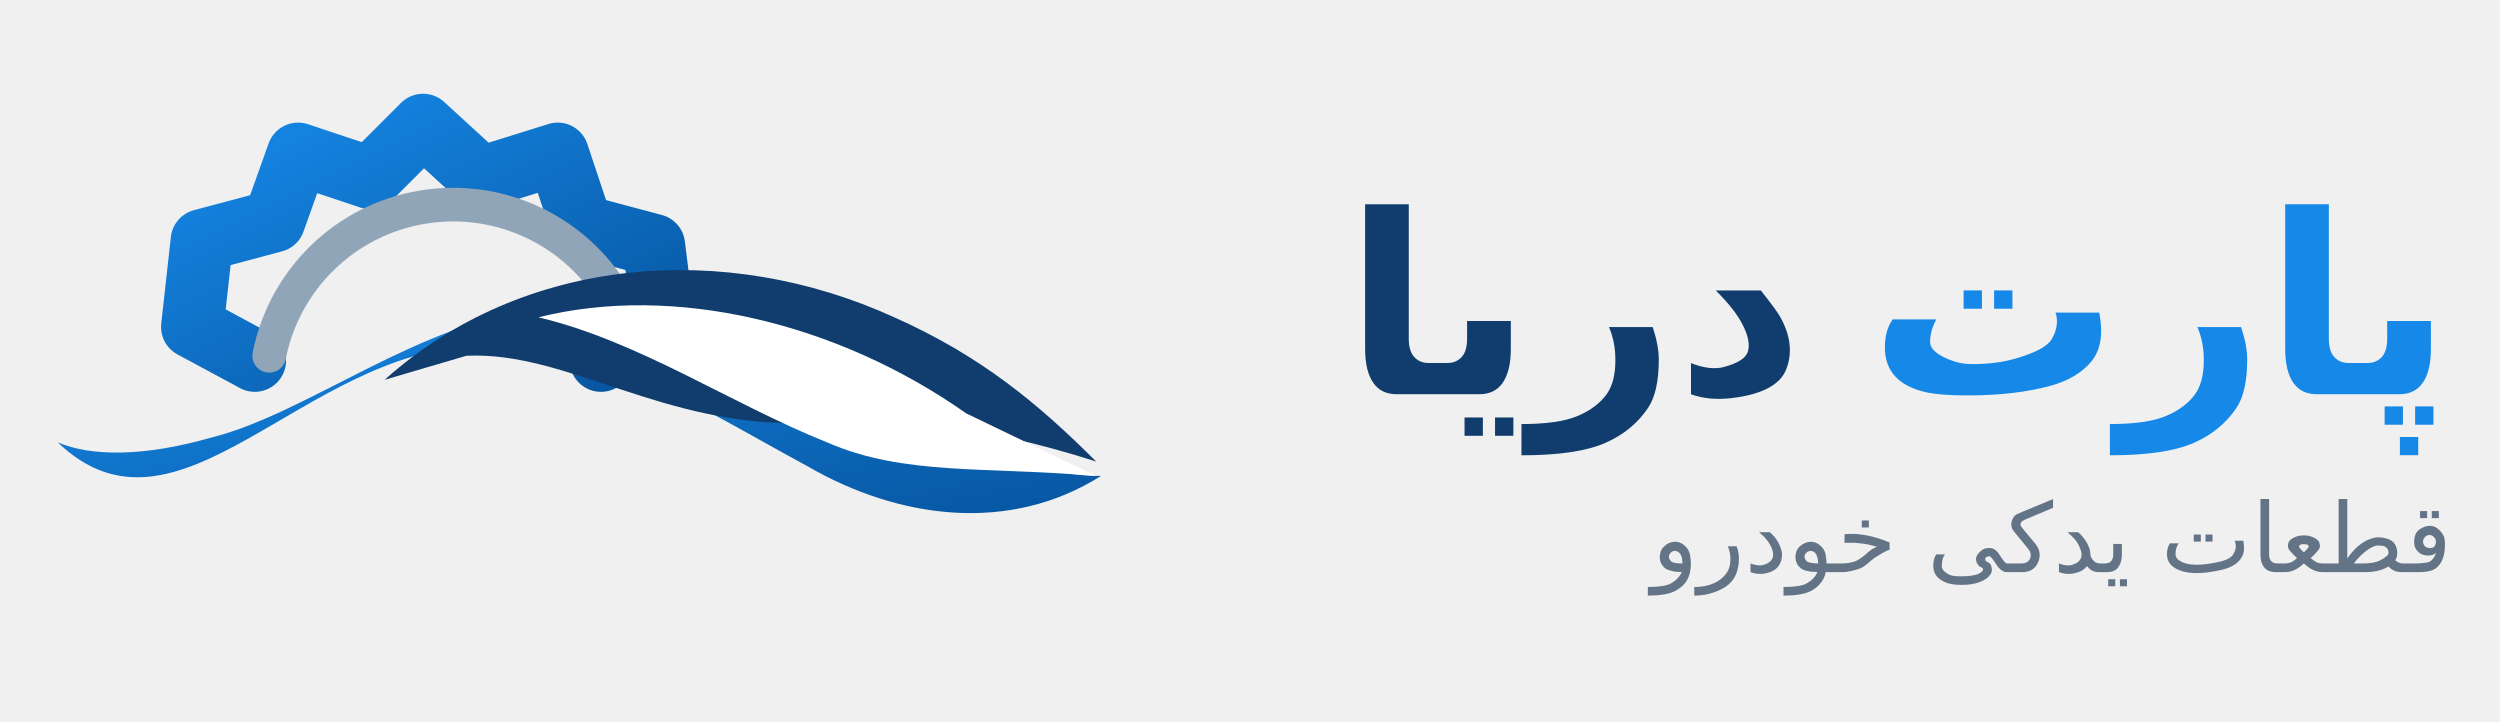
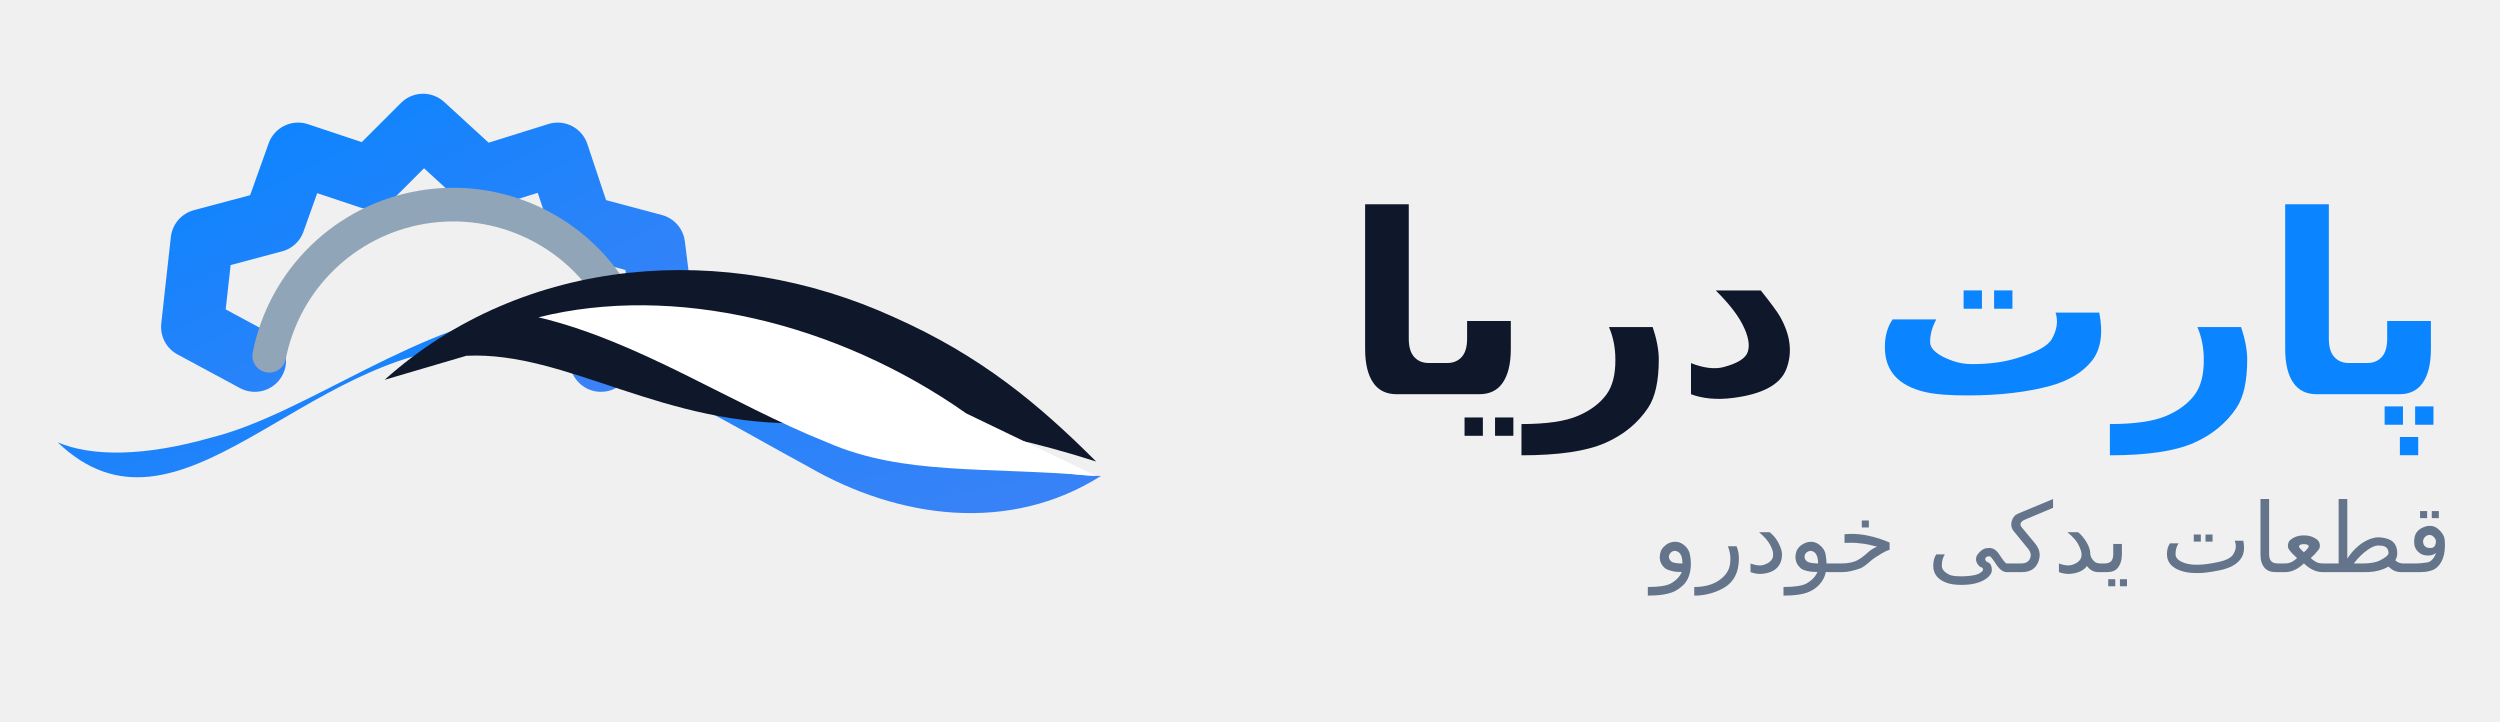
<svg xmlns="http://www.w3.org/2000/svg" viewBox="0 0 520 150" role="img" aria-labelledby="title desc">
  <defs>
    <linearGradient id="blue" x1="0" y1="0" x2="1" y2="1">
-       <stop offset="0" stop-color="#1689e8" />
-       <stop offset="1" stop-color="#0756a1" />
+       <stop offset="0" stop-color="#0A84FF" />
+       <stop offset="1" stop-color="#3B82F6" />
    </linearGradient>
  </defs>
  <g transform="translate(8 8)">
    <path d="M45 67 32 60 34 42 49 38 54 24 69 29 80 18 92 29 108 24 113 39 128 43 130 59 117 67" fill="none" stroke="url(#blue)" stroke-width="13" stroke-linecap="round" stroke-linejoin="round" />
    <path d="M48 66 A39 39 0 0 1 120 54" fill="none" stroke="#91a5b8" stroke-width="7" stroke-linecap="round" />
    <path d="M4 84 C29 108 55 65 91 64 C117 63 136 76 160 89 C179 100 202 103 221 91 C204 91 187 81 173 72 C150 56 127 52 105 56 C79 59 56 78 36 83 C22 87 11 87 4 84Z" fill="url(#blue)" />
-     <path d="M72 71 C101 45 143 42 178 58 C196 66 208 76 220 88 C195 80 178 79 160 80 C130 81 110 65 89 66Z" fill="#103d6d" />
+     <path d="M72 71 C101 45 143 42 178 58 C196 66 208 76 220 88 C195 80 178 79 160 80 C130 81 110 65 89 66Z" fill="#0F172A" />
    <path d="M104 58 C132 51 166 59 193 78 L220 91 C197 89 180 91 164 84 C144 76 125 63 104 58Z" fill="#fff" />
  </g>
-   <text x="510" y="82" text-anchor="end" font-family="Vazirmatn, sans-serif" font-size="52" font-weight="800" fill="#103d6d">دریا <tspan fill="#1689e8">پارت</tspan>
+   <text x="510" y="82" text-anchor="end" font-family="Vazirmatn, sans-serif" font-size="52" font-weight="800" fill="#0F172A">دریا <tspan fill="#0A84FF">پارت</tspan>
  </text>
-   <text x="510" y="119" text-anchor="end" font-family="Vazirmatn, sans-serif" font-size="20" font-weight="500" fill="#647487">قطعات یدکی خودرو</text>
+   <text x="510" y="119" text-anchor="end" font-family="Vazirmatn, sans-serif" font-size="20" font-weight="500" fill="#64748B">قطعات یدکی خودرو</text>
</svg>
